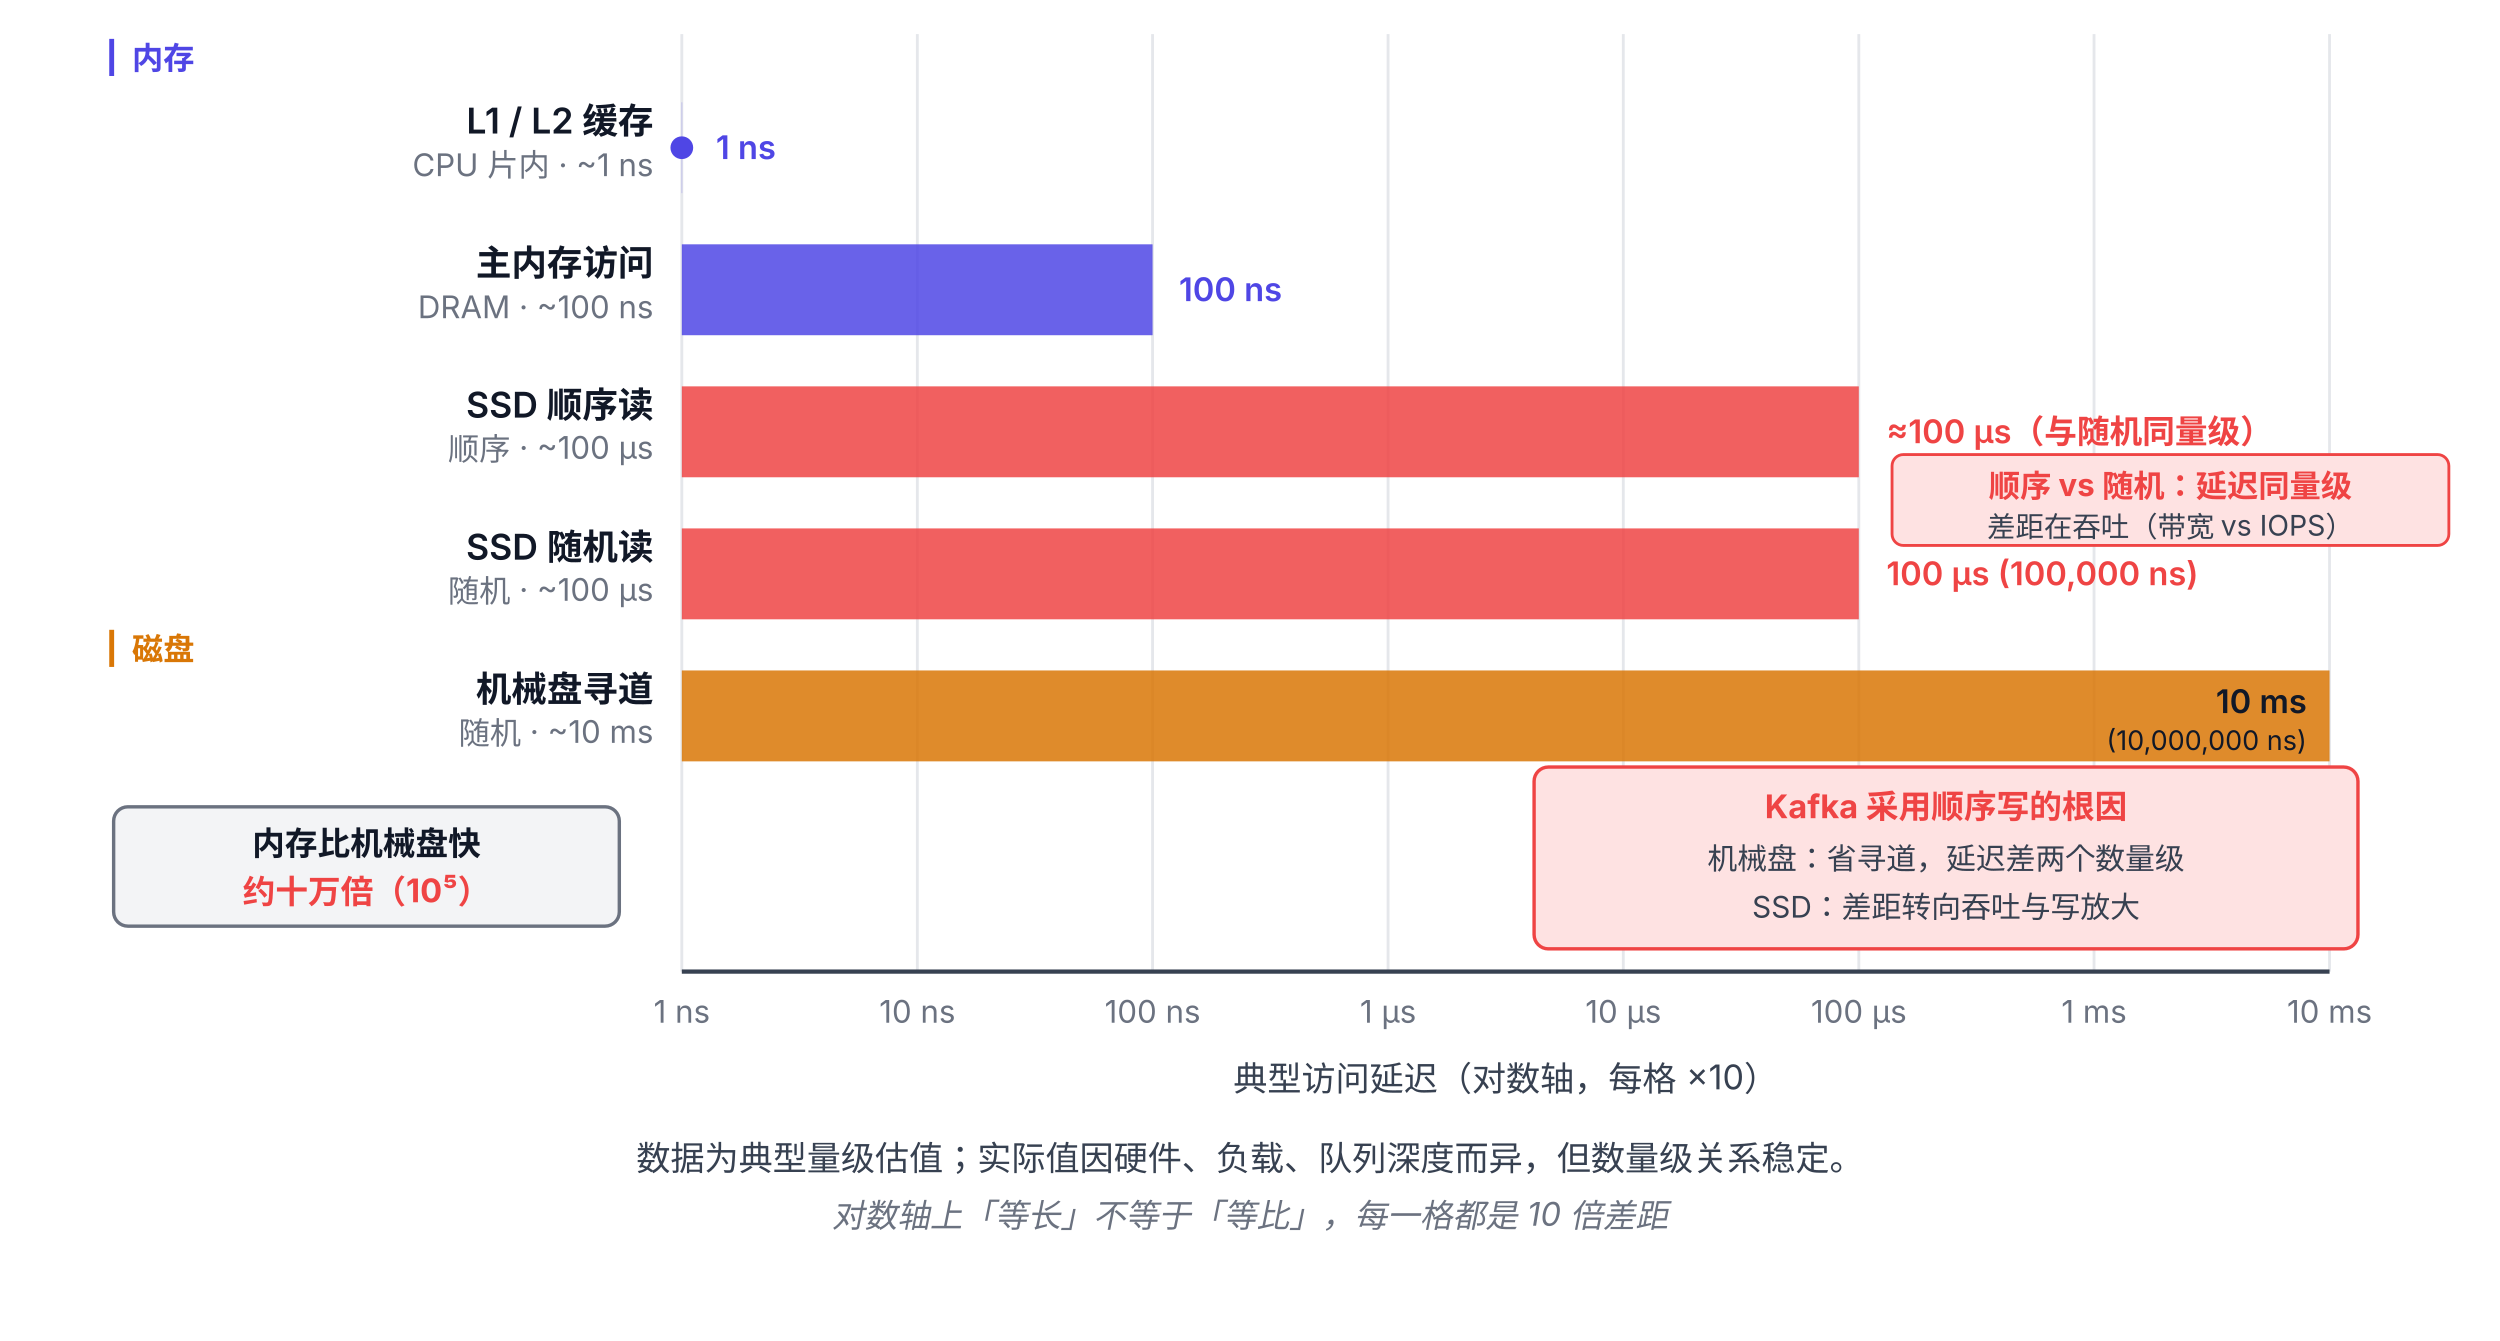
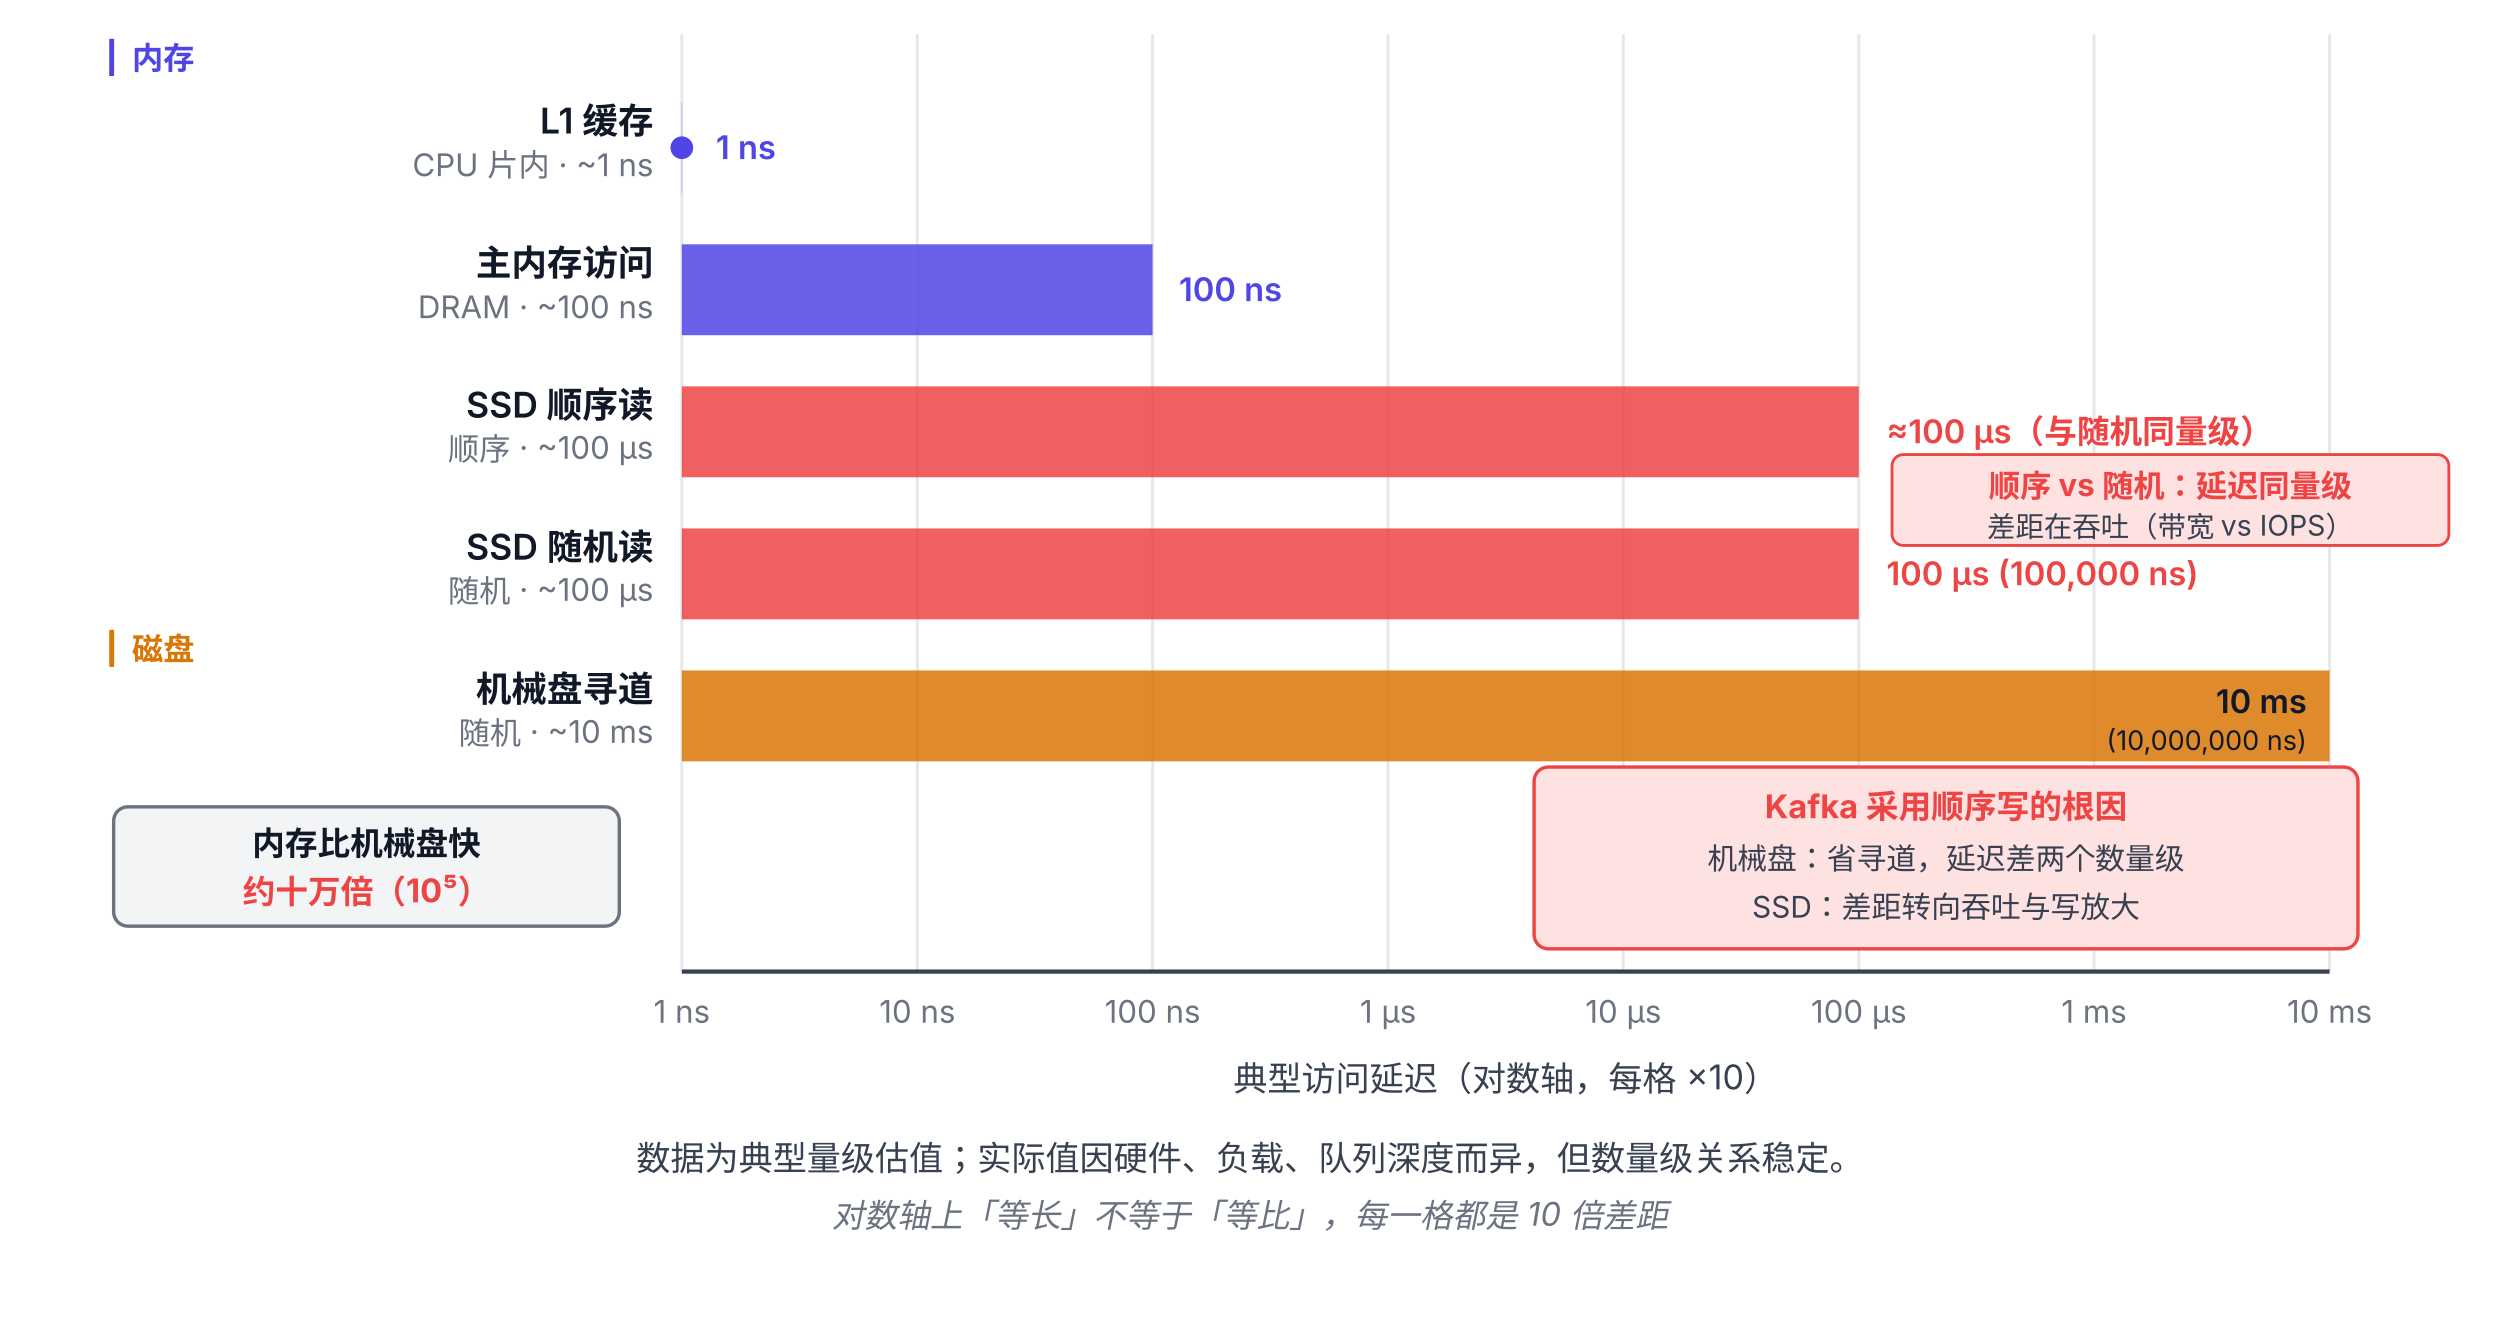
<svg xmlns="http://www.w3.org/2000/svg" viewBox="0 88 880 472" font-family="system-ui, -apple-system, 'PingFang SC', 'Microsoft YaHei', sans-serif">
  <g stroke="#E5E7EB" stroke-width="1">
    <line x1="240" y1="100" x2="240" y2="430" />
    <line x1="322.9" y1="100" x2="322.9" y2="430" />
    <line x1="405.7" y1="100" x2="405.7" y2="430" />
    <line x1="488.6" y1="100" x2="488.6" y2="430" />
    <line x1="571.4" y1="100" x2="571.4" y2="430" />
    <line x1="654.3" y1="100" x2="654.3" y2="430" />
    <line x1="737.1" y1="100" x2="737.1" y2="430" />
    <line x1="820" y1="100" x2="820" y2="430" />
  </g>
  <line x1="240" y1="430" x2="820" y2="430" stroke="#374151" stroke-width="1.5" />
  <g font-size="11" fill="#6B7280" text-anchor="middle">
    <text x="240" y="448">1 ns</text>
    <text x="322.9" y="448">10 ns</text>
    <text x="405.7" y="448">100 ns</text>
    <text x="488.6" y="448">1 μs</text>
    <text x="571.4" y="448">10 μs</text>
    <text x="654.3" y="448">100 μs</text>
    <text x="737.1" y="448">1 ms</text>
    <text x="820" y="448">10 ms</text>
  </g>
  <text x="530" y="472" text-anchor="middle" font-size="12" fill="#374151">典型访问延迟（对数轴，每格 ×10）</text>
-   <text x="230" y="135" text-anchor="end" font-size="12.5" font-weight="600" fill="#111827">L1 / L2 缓存</text>
+   <text x="230" y="135" text-anchor="end" font-size="12.5" font-weight="600" fill="#111827">L1 缓存</text>
  <text x="230" y="150" text-anchor="end" font-size="11" fill="#6B7280">CPU 片内 · ~1 ns</text>
  <rect x="240" y="124" width="0.1" height="32" fill="#4F46E5" opacity="0.85" />
  <circle cx="240" cy="140" r="4" fill="#4F46E5" />
  <text x="252" y="144" font-size="11.5" font-weight="600" fill="#4F46E5">1 ns</text>
  <text x="230" y="185" text-anchor="end" font-size="12.5" font-weight="600" fill="#111827">主内存访问</text>
  <text x="230" y="200" text-anchor="end" font-size="11" fill="#6B7280">DRAM · ~100 ns</text>
  <rect x="240" y="174" width="165.7" height="32" fill="#4F46E5" opacity="0.85" />
  <text x="415" y="194" font-size="11.5" font-weight="600" fill="#4F46E5">100 ns</text>
  <text x="230" y="235" text-anchor="end" font-size="12.5" font-weight="600" fill="#111827">SSD 顺序读</text>
  <text x="230" y="250" text-anchor="end" font-size="11" fill="#6B7280">顺序 · ~100 μs</text>
  <rect x="240" y="224" width="414.3" height="32" fill="#EF4444" opacity="0.85" />
  <text x="664" y="244" font-size="11.5" font-weight="600" fill="#EF4444">≈100 μs（与随机同量级）</text>
  <text x="230" y="285" text-anchor="end" font-size="12.5" font-weight="600" fill="#111827">SSD 随机读</text>
  <text x="230" y="300" text-anchor="end" font-size="11" fill="#6B7280">随机 · ~100 μs</text>
  <rect x="240" y="274" width="414.3" height="32" fill="#EF4444" opacity="0.85" />
  <text x="664" y="294" font-size="11.5" font-weight="600" fill="#EF4444">100 μs (100,000 ns)</text>
  <text x="230" y="335" text-anchor="end" font-size="12.5" font-weight="600" fill="#111827">机械盘寻道</text>
  <text x="230" y="350" text-anchor="end" font-size="11" fill="#6B7280">随机 · ~10 ms</text>
  <rect x="240" y="324" width="580" height="32" fill="#D97706" opacity="0.85" />
  <text x="812" y="339" font-size="11.5" font-weight="600" fill="#111827" text-anchor="end">10 ms</text>
  <text x="812" y="352" font-size="9.5" fill="#111827" text-anchor="end">(10,000,000 ns)</text>
  <rect x="666" y="248" width="196" height="32" rx="4" fill="#FEE2E2" stroke="#EF4444" stroke-width="1" />
  <text x="764" y="263" text-anchor="middle" font-size="11" font-weight="700" fill="#EF4444">顺序 vs 随机：延迟同量级</text>
  <text x="764" y="277" text-anchor="middle" font-size="10" fill="#374151">差距在吞吐（带宽 vs IOPS）</text>
  <rect x="540" y="358" width="290" height="64" rx="5" fill="#FEE2E2" stroke="#EF4444" stroke-width="1.2" />
  <text x="685" y="376" text-anchor="middle" font-size="11.5" font-weight="700" fill="#EF4444">Kafka 采用顺序写的根因</text>
  <text x="685" y="394" text-anchor="middle" font-size="10.5" fill="#374151">机械盘：省寻道，延迟差两个数量级</text>
  <text x="685" y="411" text-anchor="middle" font-size="10.5" fill="#374151">SSD：差距转向吞吐与写放大</text>
  <rect x="40" y="372" width="178" height="42" rx="5" fill="#F3F4F6" stroke="#6B7280" stroke-width="1.2" />
  <text x="129" y="389" text-anchor="middle" font-size="11.5" font-weight="700" fill="#111827">内存比机械盘快</text>
  <text x="129" y="406" text-anchor="middle" font-size="11.5" font-weight="700" fill="#EF4444">约十万倍（10⁵）</text>
  <text x="36" y="112" font-size="11" font-weight="700" fill="#4F46E5">┃ 内存</text>
  <text x="36" y="320" font-size="11" font-weight="700" fill="#D97706">┃ 磁盘</text>
  <text x="440" y="500" text-anchor="middle" font-size="12" fill="#374151">数据为典型量级估值；实际值因硬件、负载、队列深度而异，但数量级关系稳定。</text>
  <text x="440" y="520" text-anchor="middle" font-size="11.5" font-style="italic" fill="#6B7280">对数轴上「等长」不等于「等比」，每一格都是 10 倍差距</text>
</svg>
